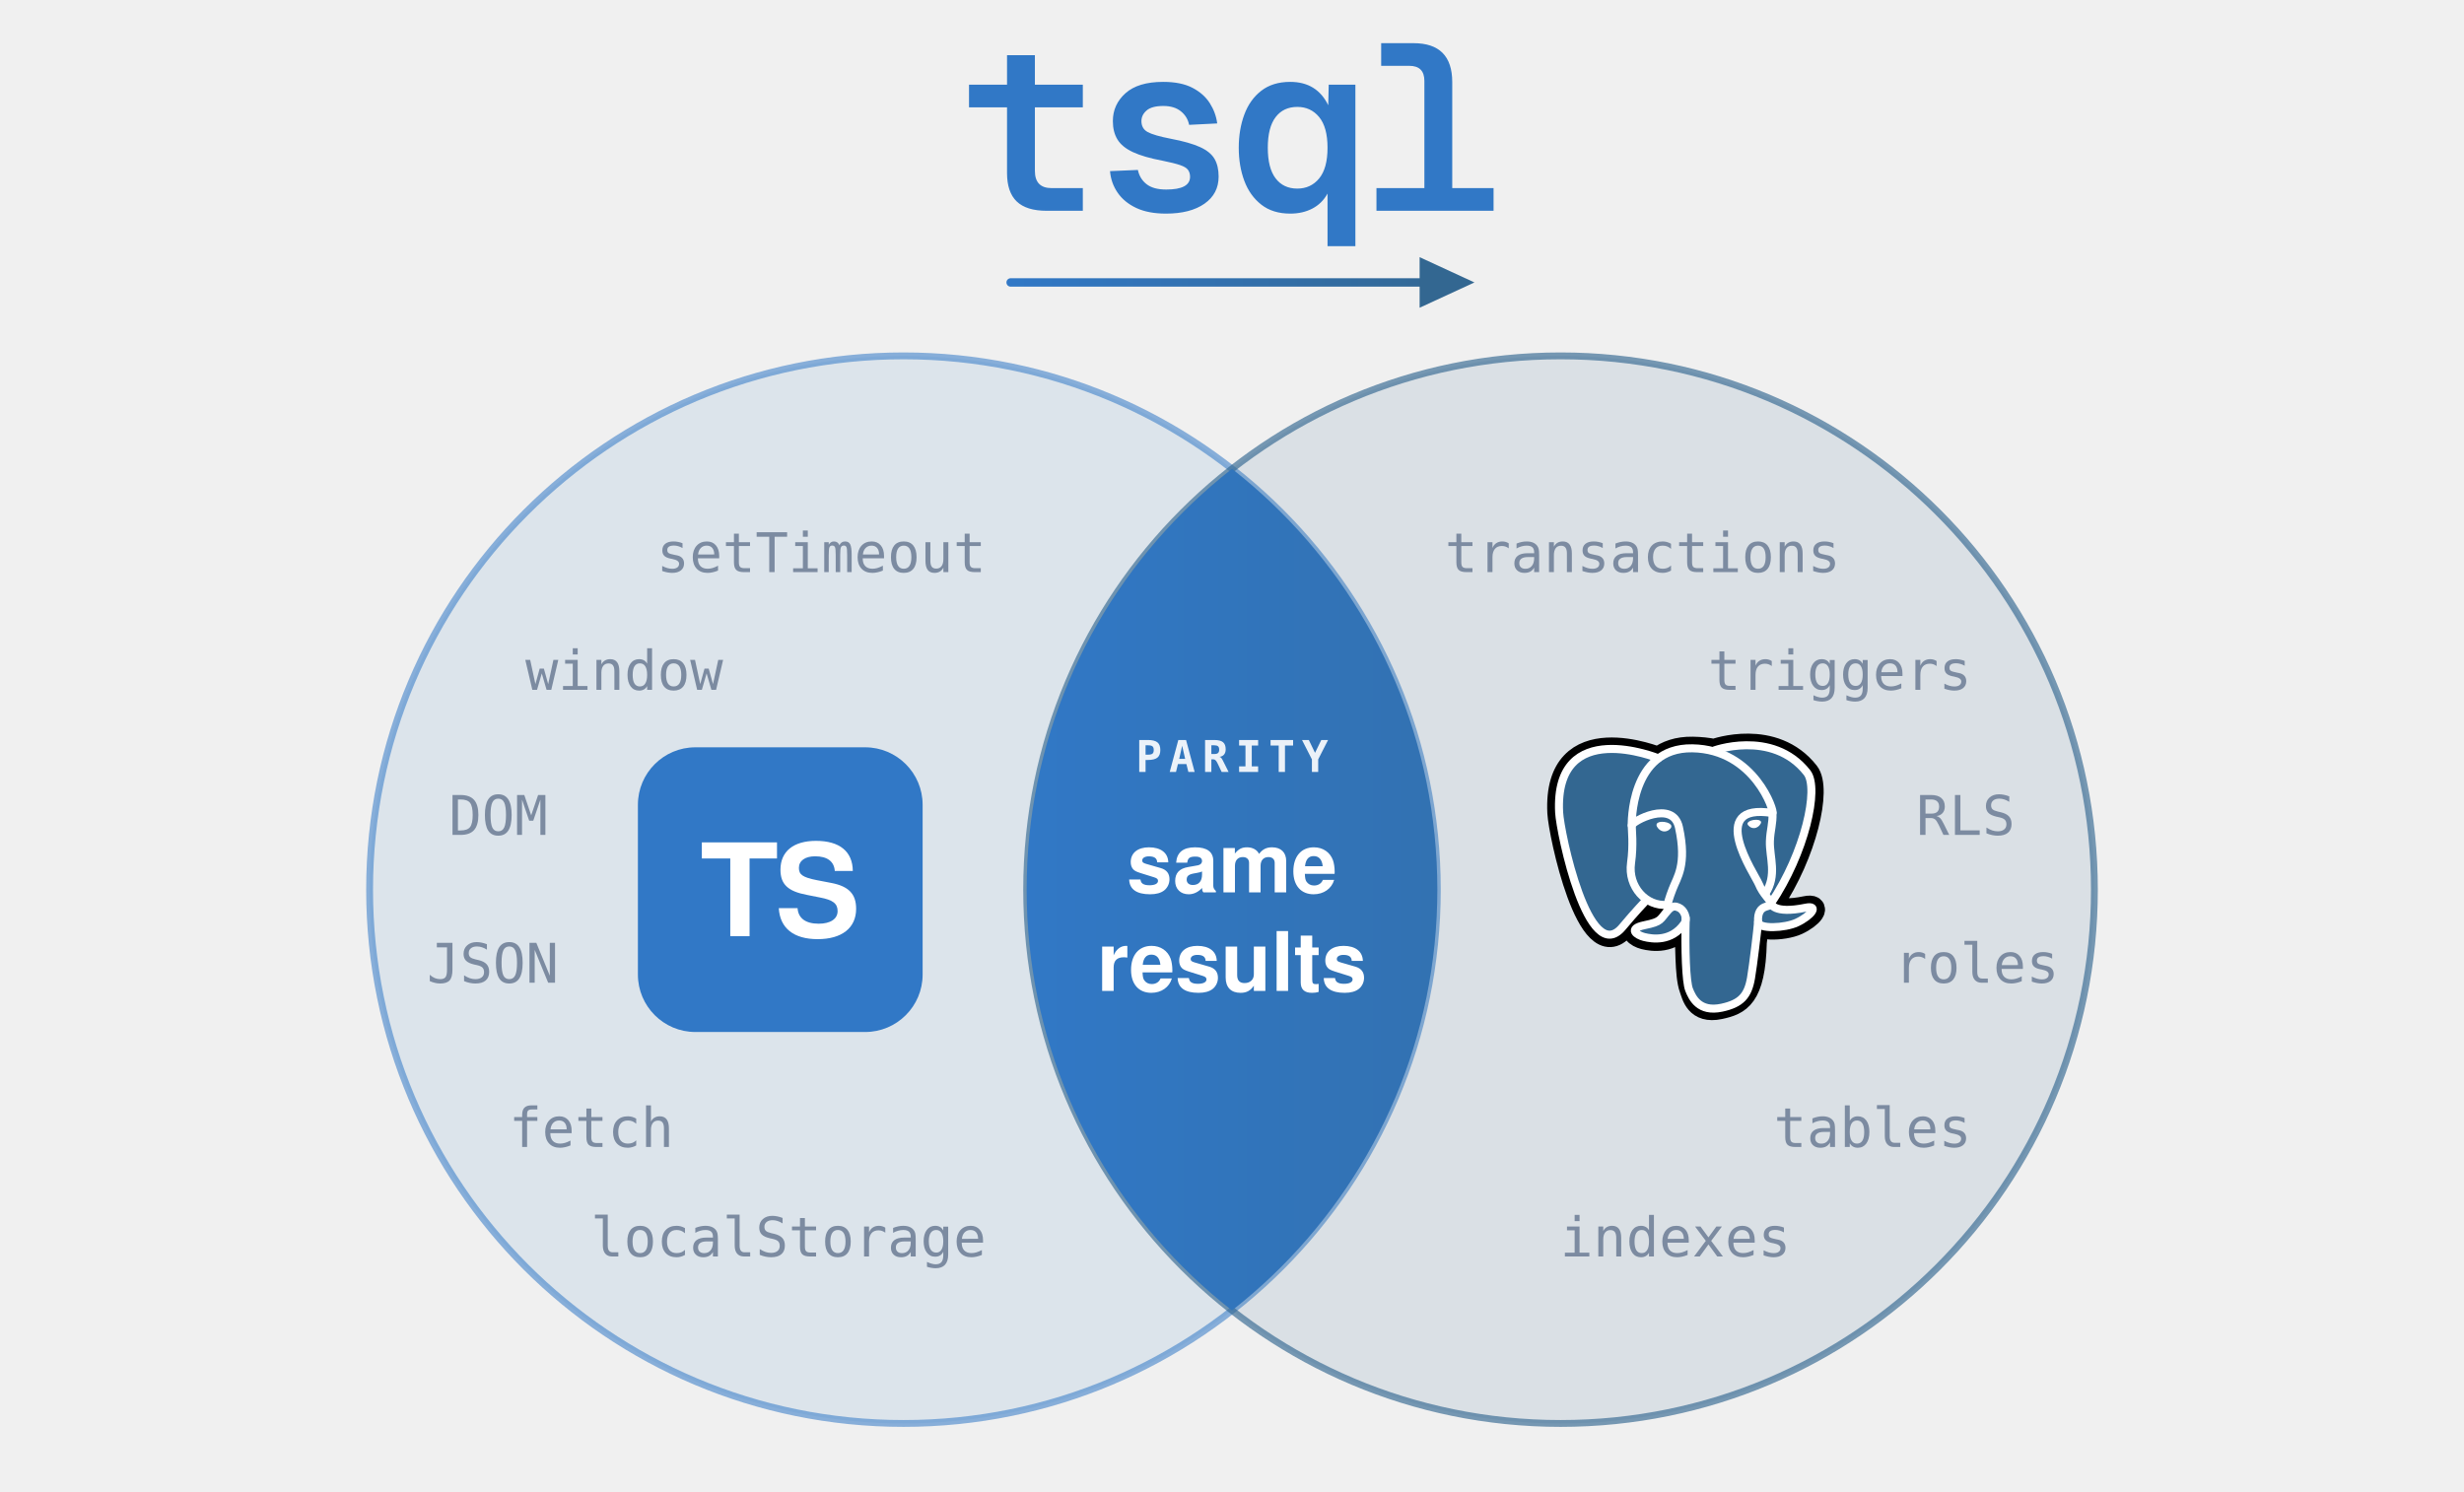
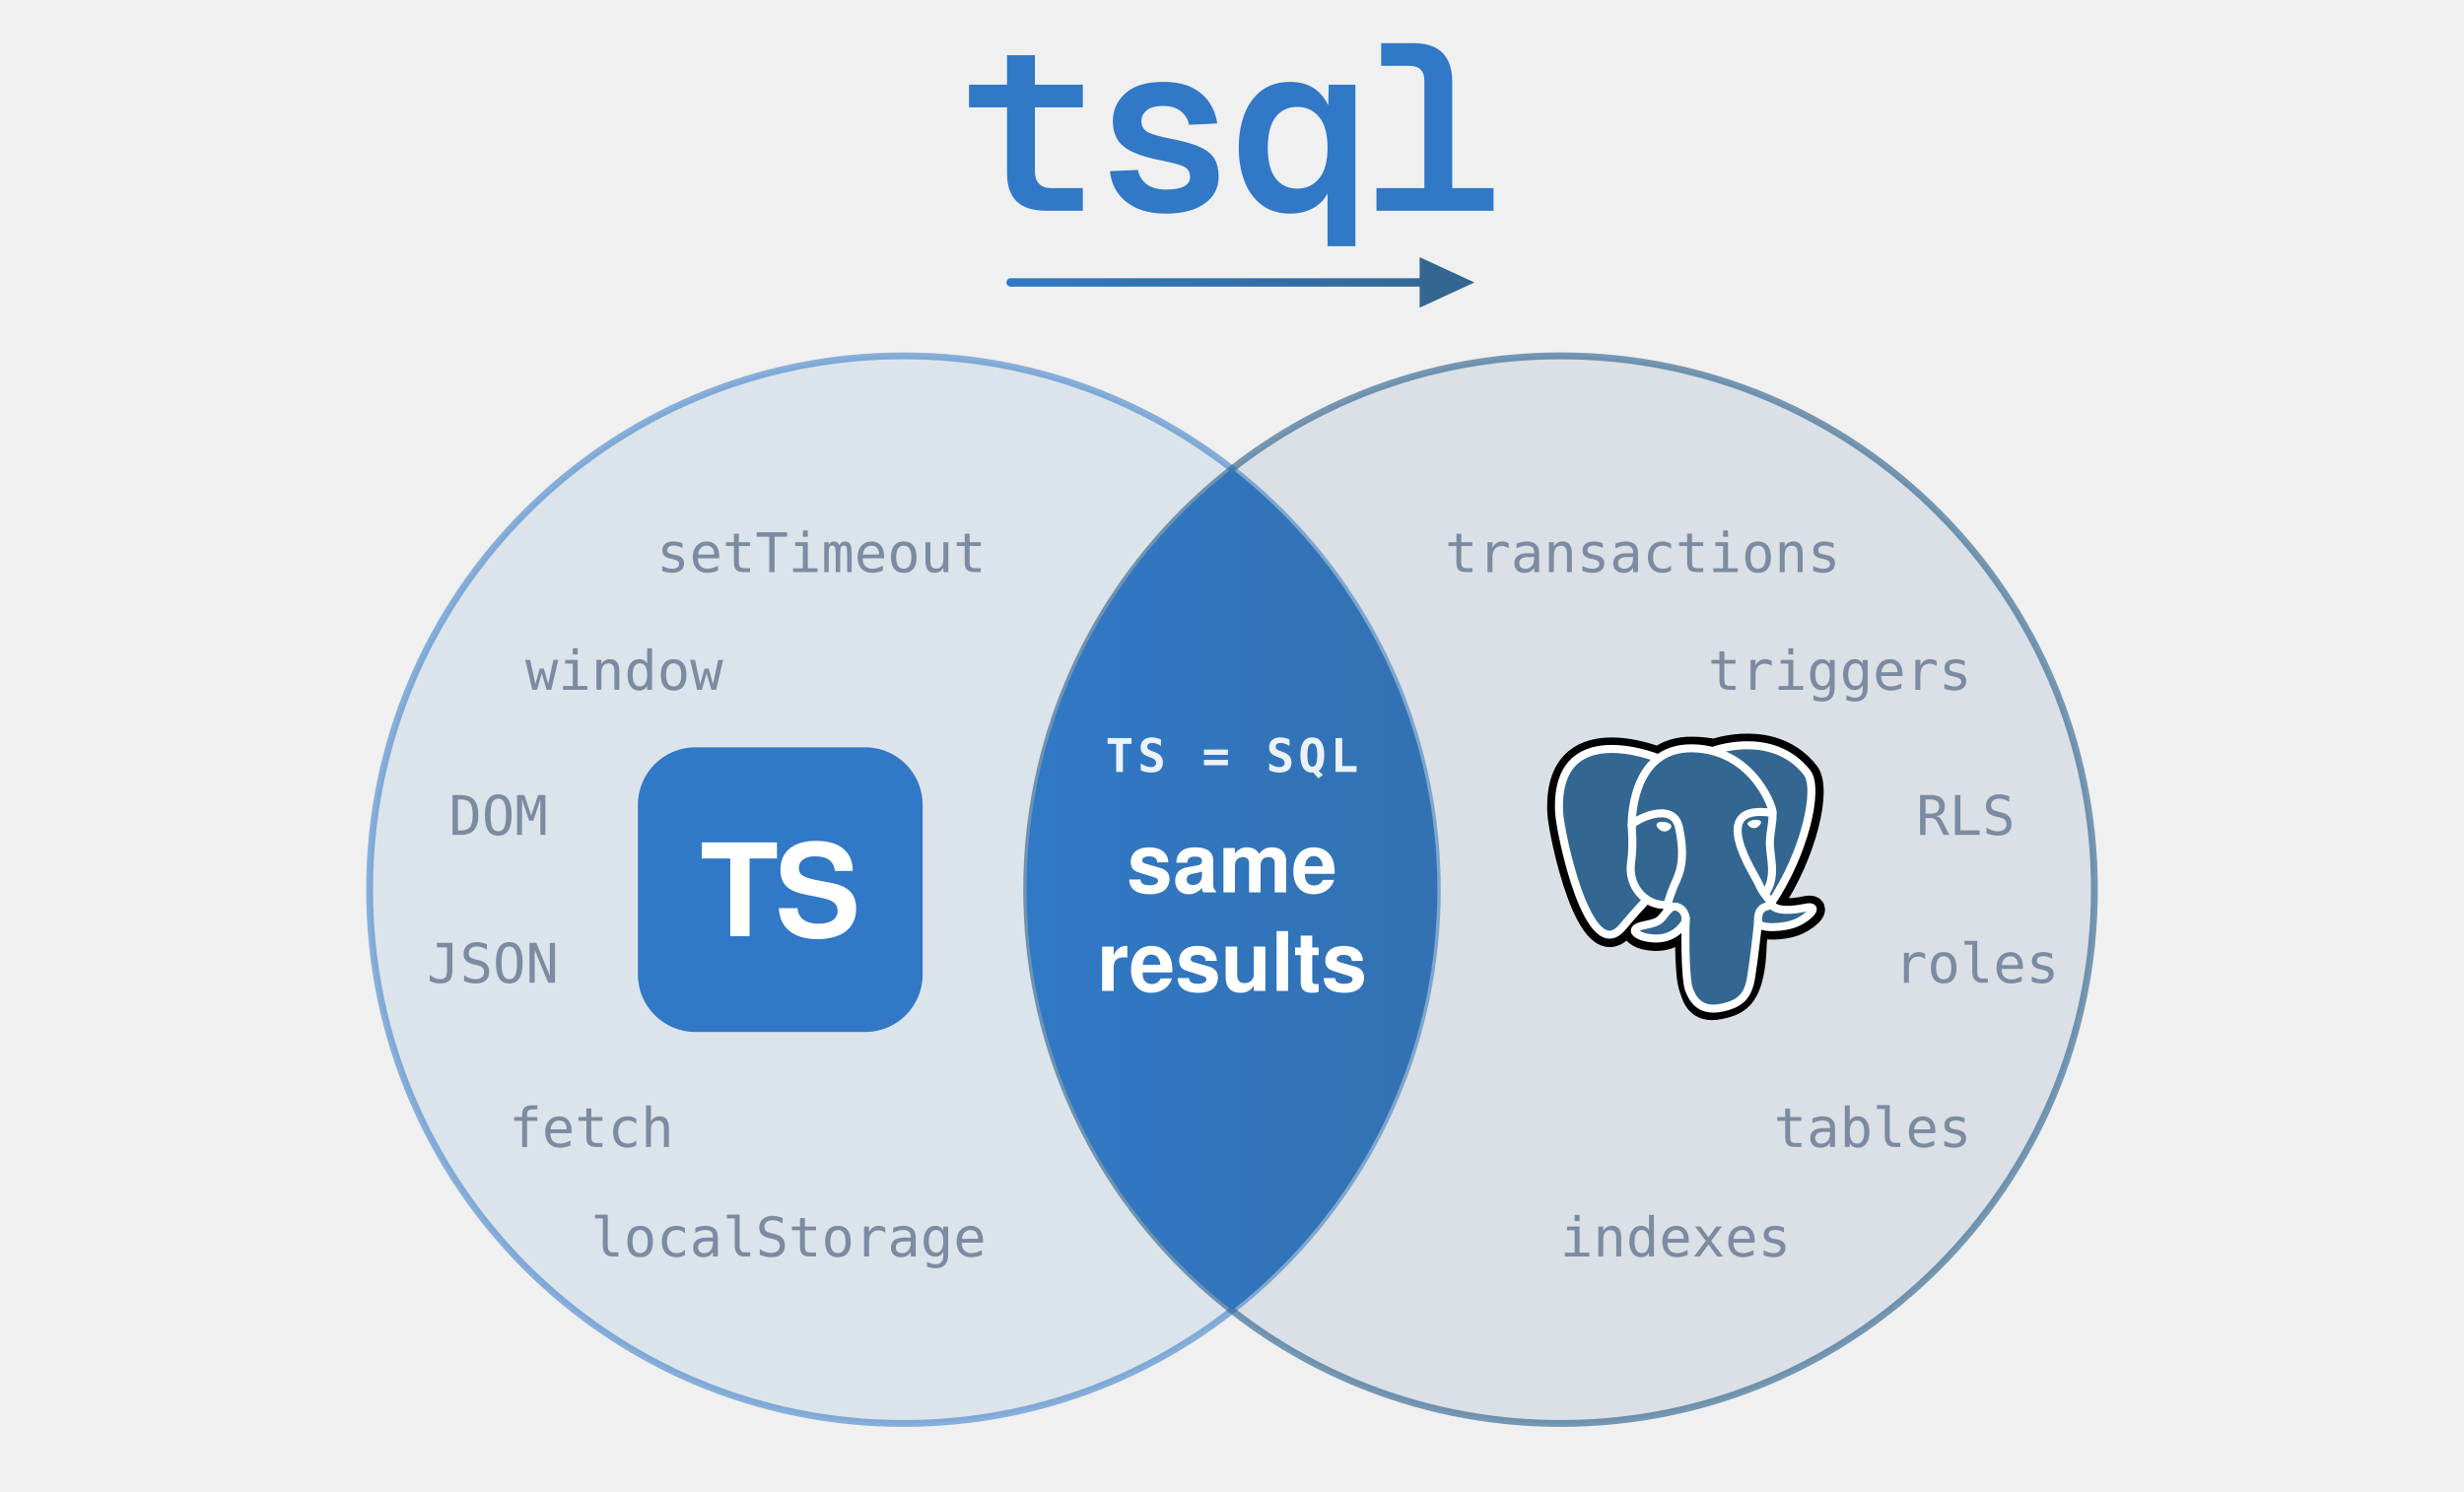
<svg xmlns="http://www.w3.org/2000/svg" viewBox="0 0 900 545" width="900" height="545" role="img" aria-labelledby="t d">
  <g transform="translate(450.0 0) scale(0.77) translate(-450.0 0)">
    <path d="M362.1 100.0Q352.468 100.0 347.876 95.576Q343.284 91.152 343.284 82.08V50.944H325.252V40.192H343.284V26.192H356.5V40.192H379.236V50.944H356.5V81.072Q356.5 89.248 364.452 89.248H379.236V100.0ZM418.684 101.344Q410.284 101.344 404.572 98.656Q398.86 95.968 395.724 91.376Q392.588 86.784 392.14 81.184L405.356 80.624Q406.252 84.88 409.5 87.4Q412.748 89.92 418.796 89.92Q430.108 89.92 430.108 83.872Q430.108 81.968 429.156 80.624Q428.204 79.28 425.404 78.328Q422.604 77.376 417.116 76.256Q408.156 74.576 403.004 72.168Q397.852 69.76 395.668 66.176Q393.484 62.592 393.484 57.44Q393.484 49.6 399.476 44.224Q405.468 38.848 417.34 38.848Q425.852 38.848 431.228 41.648Q436.604 44.448 439.46 48.928Q442.316 53.408 442.988 58.56L429.66 59.232Q428.876 55.312 425.74 52.792Q422.604 50.272 417.452 50.272Q411.964 50.272 409.5 52.4Q407.036 54.528 407.036 57.44Q407.036 61.024 410.004 62.648Q412.972 64.272 421.036 65.84Q429.884 67.52 434.812 69.76Q439.74 72.0 441.7 75.36Q443.66 78.72 443.66 83.76Q443.66 91.936 436.94 96.64Q430.22 101.344 418.684 101.344ZM508.532 116.8H495.316V91.824Q492.74 96.528 488.148 98.936Q483.556 101.344 477.62 101.344Q469.332 101.344 463.9 97.088Q458.468 92.832 455.836 85.776Q453.204 78.72 453.204 70.096Q453.204 61.472 455.836 54.36Q458.468 47.248 463.9 43.048Q469.332 38.848 477.62 38.848Q490.276 38.848 495.652 49.936L495.876 40.192H508.532ZM480.98 89.472Q487.364 89.472 491.34 84.656Q495.316 79.84 495.316 70.096Q495.316 60.352 491.34 55.536Q487.364 50.72 480.98 50.72Q474.372 50.72 470.676 55.592Q466.98 60.464 466.98 70.096Q466.98 79.728 470.676 84.6Q474.372 89.472 480.98 89.472ZM518.524 100.0V89.248H541.26V38.4Q541.26 31.232 534.092 31.232H520.764V20.48H536.108Q554.476 20.48 554.476 38.96V89.248H574.076V100.0Z" fill="#3178C6" />
    <defs>
      <linearGradient id="travel" gradientUnits="userSpaceOnUse" x1="345.0" y1="0" x2="565.0" y2="0">
        <stop offset="0" stop-color="#3178C6" />
        <stop offset="1" stop-color="#336791" />
      </linearGradient>
    </defs>
    <path d="M 345.0 134 H 545.0" stroke="url(#travel)" stroke-width="4" stroke-linecap="round" fill="none" />
    <path d="M 539.0 122 L 565.0 134 L 539.0 146 Z" fill="#336791" />
  </g>
  <g transform="translate(0 0)">
    <circle cx="330" cy="325" r="195" fill="#3178C6" fill-opacity="0.10" stroke="#3178C6" stroke-opacity="0.55" stroke-width="2.5" />
    <circle cx="570" cy="325" r="195" fill="#336791" fill-opacity="0.12" stroke="#336791" stroke-opacity="0.65" stroke-width="2.5" />
    <defs>
      <clipPath id="ts-world">
        <circle cx="330" cy="325" r="195" />
      </clipPath>
      <linearGradient id="both" x1="0" y1="0" x2="1" y2="0">
        <stop offset="0" stop-color="#3178C6" />
        <stop offset="1" stop-color="#336791" />
      </linearGradient>
    </defs>
    <circle cx="570" cy="325" r="195" fill="url(#both)" clip-path="url(#ts-world)" />
    <rect x="233" y="273" width="104" height="104" rx="21" fill="#3178C6" />
    <text x="285" y="342" text-anchor="middle" fill="#FFFFFF" font-family="ui-sans-serif, -apple-system, Segoe UI, Helvetica, Arial, sans-serif" font-size="47" font-weight="700" letter-spacing="-1.5">TS</text>
    <text x="300" y="209" text-anchor="middle" fill="#7C8BA1" font-family="ui-monospace, SFMono-Regular, Menlo, Consolas, monospace" font-size="20">setTimeout</text>
    <text x="228" y="252" text-anchor="middle" fill="#7C8BA1" font-family="ui-monospace, SFMono-Regular, Menlo, Consolas, monospace" font-size="20">window</text>
    <text x="182" y="305" text-anchor="middle" fill="#7C8BA1" font-family="ui-monospace, SFMono-Regular, Menlo, Consolas, monospace" font-size="20">DOM</text>
    <text x="180" y="359" text-anchor="middle" fill="#7C8BA1" font-family="ui-monospace, SFMono-Regular, Menlo, Consolas, monospace" font-size="20">JSON</text>
    <text x="216" y="419" text-anchor="middle" fill="#7C8BA1" font-family="ui-monospace, SFMono-Regular, Menlo, Consolas, monospace" font-size="20">fetch</text>
    <text x="288" y="459" text-anchor="middle" fill="#7C8BA1" font-family="ui-monospace, SFMono-Regular, Menlo, Consolas, monospace" font-size="20">localStorage</text>
    <g transform="translate(565 268) scale(0.235)">
      <g id="orginal" style="fill-rule:nonzero;clip-rule:nonzero;stroke:#000000;stroke-miterlimit:4;">
	</g>
      <g id="Layer_x0020_3" style="fill-rule:nonzero;clip-rule:nonzero;fill:none;stroke:#FFFFFF;stroke-width:12.465;stroke-linecap:round;stroke-linejoin:round;stroke-miterlimit:4;">
        <path style="fill:#000000;stroke:#000000;stroke-width:37.395;stroke-linecap:butt;stroke-linejoin:miter;" d="M323.205,324.227c2.833-23.601,1.984-27.062,19.563-23.239l4.463,0.392c13.517,0.615,31.199-2.174,41.587-7c22.362-10.376,35.622-27.7,13.572-23.148c-50.297,10.376-53.755-6.655-53.755-6.655c53.111-78.803,75.313-178.836,56.149-203.322    C352.514-5.534,262.036,26.049,260.522,26.869l-0.482,0.089c-9.938-2.062-21.06-3.294-33.554-3.496c-22.761-0.374-40.032,5.967-53.133,15.904c0,0-161.408-66.498-153.899,83.628c1.597,31.936,45.777,241.655,98.47,178.31    c19.259-23.163,37.871-42.748,37.871-42.748c9.242,6.14,20.307,9.272,31.912,8.147l0.897-0.765c-0.281,2.876-0.157,5.689,0.359,9.019c-13.572,15.167-9.584,17.83-36.723,23.416c-27.457,5.659-11.326,15.734-0.797,18.367c12.768,3.193,42.305,7.716,62.268-20.224    l-0.795,3.188c5.325,4.26,4.965,30.619,5.72,49.452c0.756,18.834,2.017,36.409,5.856,46.771c3.839,10.36,8.369,37.05,44.036,29.406c29.809-6.388,52.6-15.582,54.677-101.107" />
        <path style="fill:#336791;stroke:none;" d="M402.395,271.23c-50.302,10.376-53.76-6.655-53.76-6.655c53.111-78.808,75.313-178.843,56.153-203.326c-52.27-66.785-142.752-35.2-144.262-34.38l-0.486,0.087c-9.938-2.063-21.06-3.292-33.56-3.496c-22.761-0.373-40.026,5.967-53.127,15.902    c0,0-161.411-66.495-153.904,83.63c1.597,31.938,45.776,241.657,98.471,178.312c19.26-23.163,37.869-42.748,37.869-42.748c9.243,6.14,20.308,9.272,31.908,8.147l0.901-0.765c-0.28,2.876-0.152,5.689,0.361,9.019c-13.575,15.167-9.586,17.83-36.723,23.416    c-27.459,5.659-11.328,15.734-0.796,18.367c12.768,3.193,42.307,7.716,62.266-20.224l-0.796,3.188c5.319,4.26,9.054,27.711,8.428,48.969c-0.626,21.259-1.044,35.854,3.147,47.254c4.191,11.4,8.368,37.05,44.042,29.406c29.809-6.388,45.256-22.942,47.405-50.555    c1.525-19.631,4.976-16.729,5.194-34.28l2.768-8.309c3.192-26.611,0.507-35.196,18.872-31.203l4.463,0.392c13.517,0.615,31.208-2.174,41.591-7c22.358-10.376,35.618-27.7,13.573-23.148z" />
        <path d="M215.866,286.484c-1.385,49.516,0.348,99.377,5.193,111.495c4.848,12.118,15.223,35.688,50.9,28.045c29.806-6.39,40.651-18.756,45.357-46.051c3.466-20.082,10.148-75.854,11.005-87.281" />
        <path d="M173.104,38.256c0,0-161.521-66.016-154.012,84.109c1.597,31.938,45.779,241.664,98.473,178.316c19.256-23.166,36.671-41.335,36.671-41.335" />
        <path d="M260.349,26.207c-5.591,1.753,89.848-34.889,144.087,34.417c19.159,24.484-3.043,124.519-56.153,203.329" />
        <path style="stroke-linejoin:bevel;" d="M348.282,263.953c0,0,3.461,17.036,53.764,6.653c22.04-4.552,8.776,12.774-13.577,23.155c-18.345,8.514-59.474,10.696-60.146-1.069c-1.729-30.355,21.647-21.133,19.96-28.739c-1.525-6.85-11.979-13.573-18.894-30.338    c-6.037-14.633-82.796-126.849,21.287-110.183c3.813-0.789-27.146-99.002-124.553-100.599c-97.385-1.597-94.19,119.762-94.19,119.762" />
        <path d="M188.604,274.334c-13.577,15.166-9.584,17.829-36.723,23.417c-27.459,5.66-11.326,15.733-0.797,18.365c12.768,3.195,42.307,7.718,62.266-20.229c6.078-8.509-0.036-22.086-8.385-25.547c-4.034-1.671-9.428-3.765-16.361,3.994z" />
        <path d="M187.715,274.069c-1.368-8.917,2.93-19.528,7.536-31.942c6.922-18.626,22.893-37.255,10.117-96.339c-9.523-44.029-73.396-9.163-73.436-3.193c-0.039,5.968,2.889,30.26-1.067,58.548c-5.162,36.913,23.488,68.132,56.479,64.938" />
        <path style="fill:#FFFFFF;stroke-width:4.155;stroke-linecap:butt;stroke-linejoin:miter;" d="M172.517,141.7c-0.288,2.039,3.733,7.48,8.976,8.207c5.234,0.73,9.714-3.522,9.998-5.559c0.284-2.039-3.732-4.285-8.977-5.015c-5.237-0.731-9.719,0.333-9.996,2.367z" />
        <path style="fill:#FFFFFF;stroke-width:2.078;stroke-linecap:butt;stroke-linejoin:miter;" d="M331.941,137.543c0.284,2.039-3.732,7.48-8.976,8.207c-5.238,0.73-9.718-3.522-10.005-5.559c-0.277-2.039,3.74-4.285,8.979-5.015c5.239-0.73,9.718,0.333,10.002,2.368z" />
        <path d="M350.676,123.432c0.863,15.994-3.445,26.888-3.988,43.914c-0.804,24.748,11.799,53.074-7.191,81.435" />
        <path style="stroke-width:3;" d="M0,60.232" />
      </g>
    </g>
    <text x="600" y="209" text-anchor="middle" fill="#7C8BA1" font-family="ui-monospace, SFMono-Regular, Menlo, Consolas, monospace" font-size="20">transactions</text>
    <text x="672" y="252" text-anchor="middle" fill="#7C8BA1" font-family="ui-monospace, SFMono-Regular, Menlo, Consolas, monospace" font-size="20">triggers</text>
    <text x="718" y="305" text-anchor="middle" fill="#7C8BA1" font-family="ui-monospace, SFMono-Regular, Menlo, Consolas, monospace" font-size="20">RLS</text>
    <text x="722" y="359" text-anchor="middle" fill="#7C8BA1" font-family="ui-monospace, SFMono-Regular, Menlo, Consolas, monospace" font-size="20">roles</text>
    <text x="684" y="419" text-anchor="middle" fill="#7C8BA1" font-family="ui-monospace, SFMono-Regular, Menlo, Consolas, monospace" font-size="20">tables</text>
    <text x="612" y="459" text-anchor="middle" fill="#7C8BA1" font-family="ui-monospace, SFMono-Regular, Menlo, Consolas, monospace" font-size="20">indexes</text>
-     <text x="450.0" y="282" text-anchor="middle" fill="#FFFFFF" fill-opacity="0.9" font-family="ui-monospace, SFMono-Regular, Menlo, Consolas, monospace" font-size="16" font-weight="700" letter-spacing="2.5">PARITY</text>
+     <text x="450.0" y="282" text-anchor="middle" fill="#FFFFFF" fill-opacity="0.9" font-family="ui-monospace, SFMono-Regular, Menlo, Consolas, monospace" font-size="17" font-weight="700" letter-spacing="1.5">TS = SQL</text>
    <text x="450.0" y="326" text-anchor="middle" fill="#FFFFFF" font-family="ui-sans-serif, -apple-system, Segoe UI, Helvetica, Arial, sans-serif" font-size="30" font-weight="800">same</text>
    <text x="450.0" y="362" text-anchor="middle" fill="#FFFFFF" font-family="ui-sans-serif, -apple-system, Segoe UI, Helvetica, Arial, sans-serif" font-size="30" font-weight="800">results</text>
  </g>
</svg>
